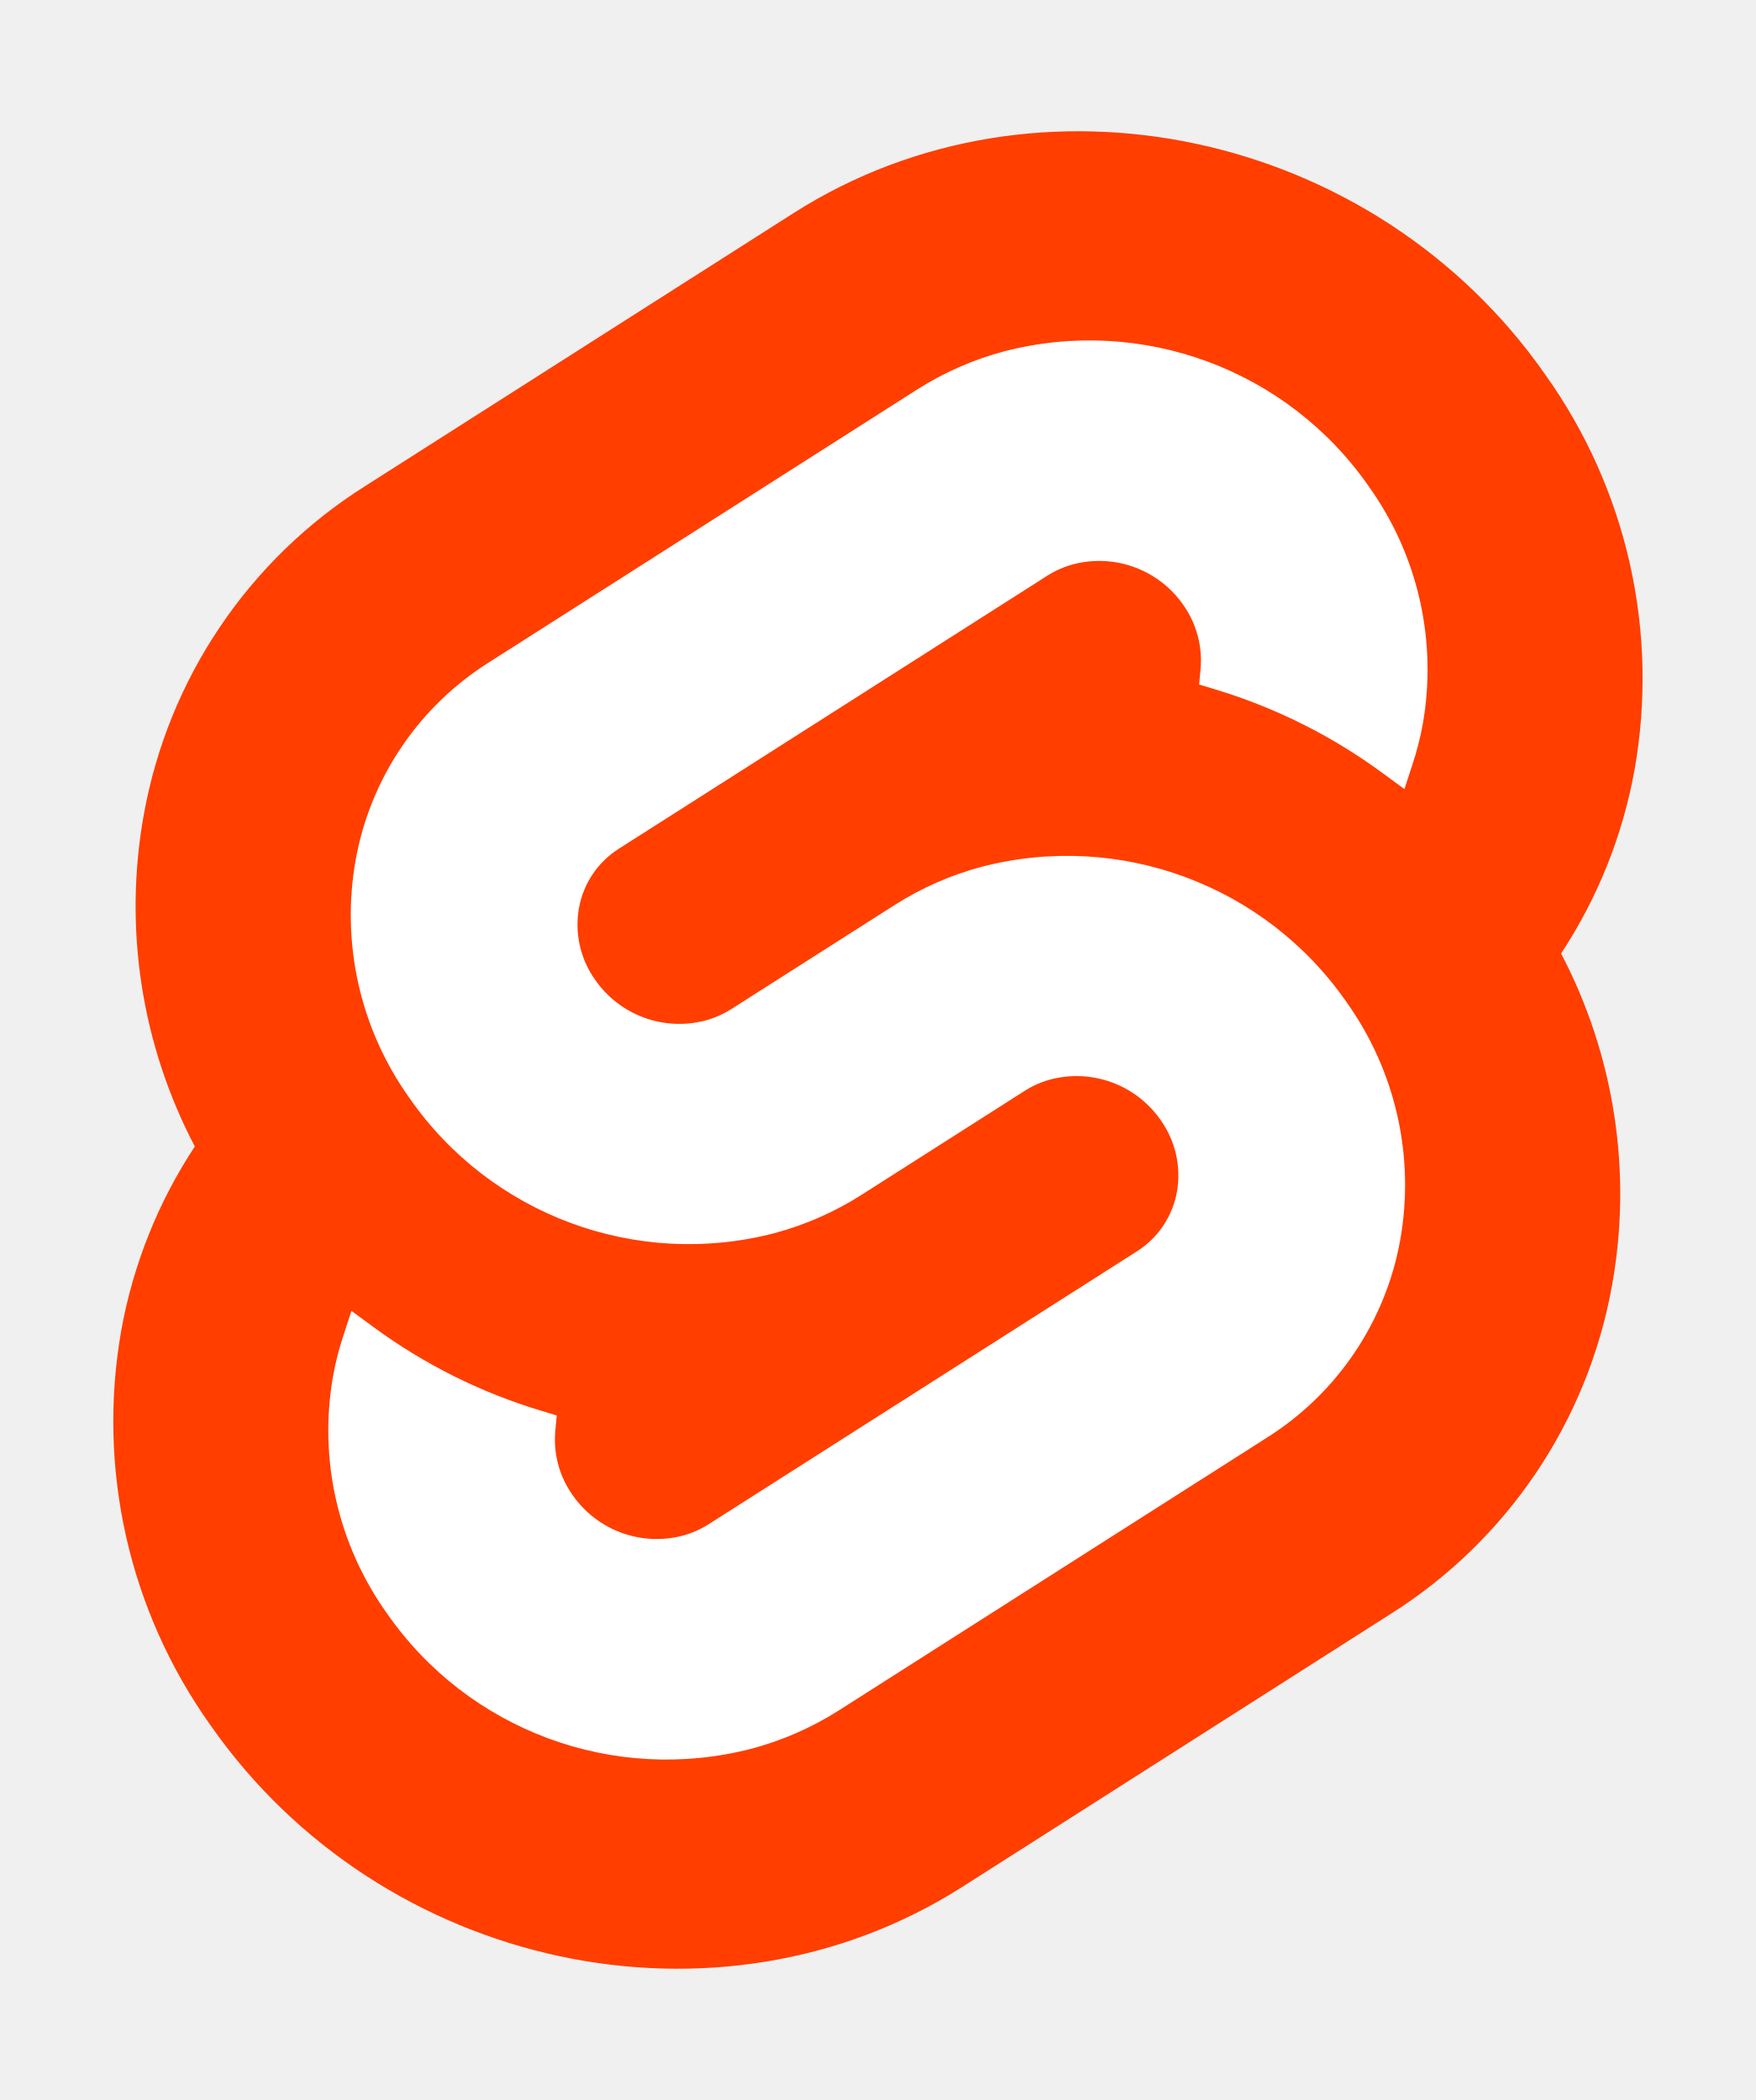
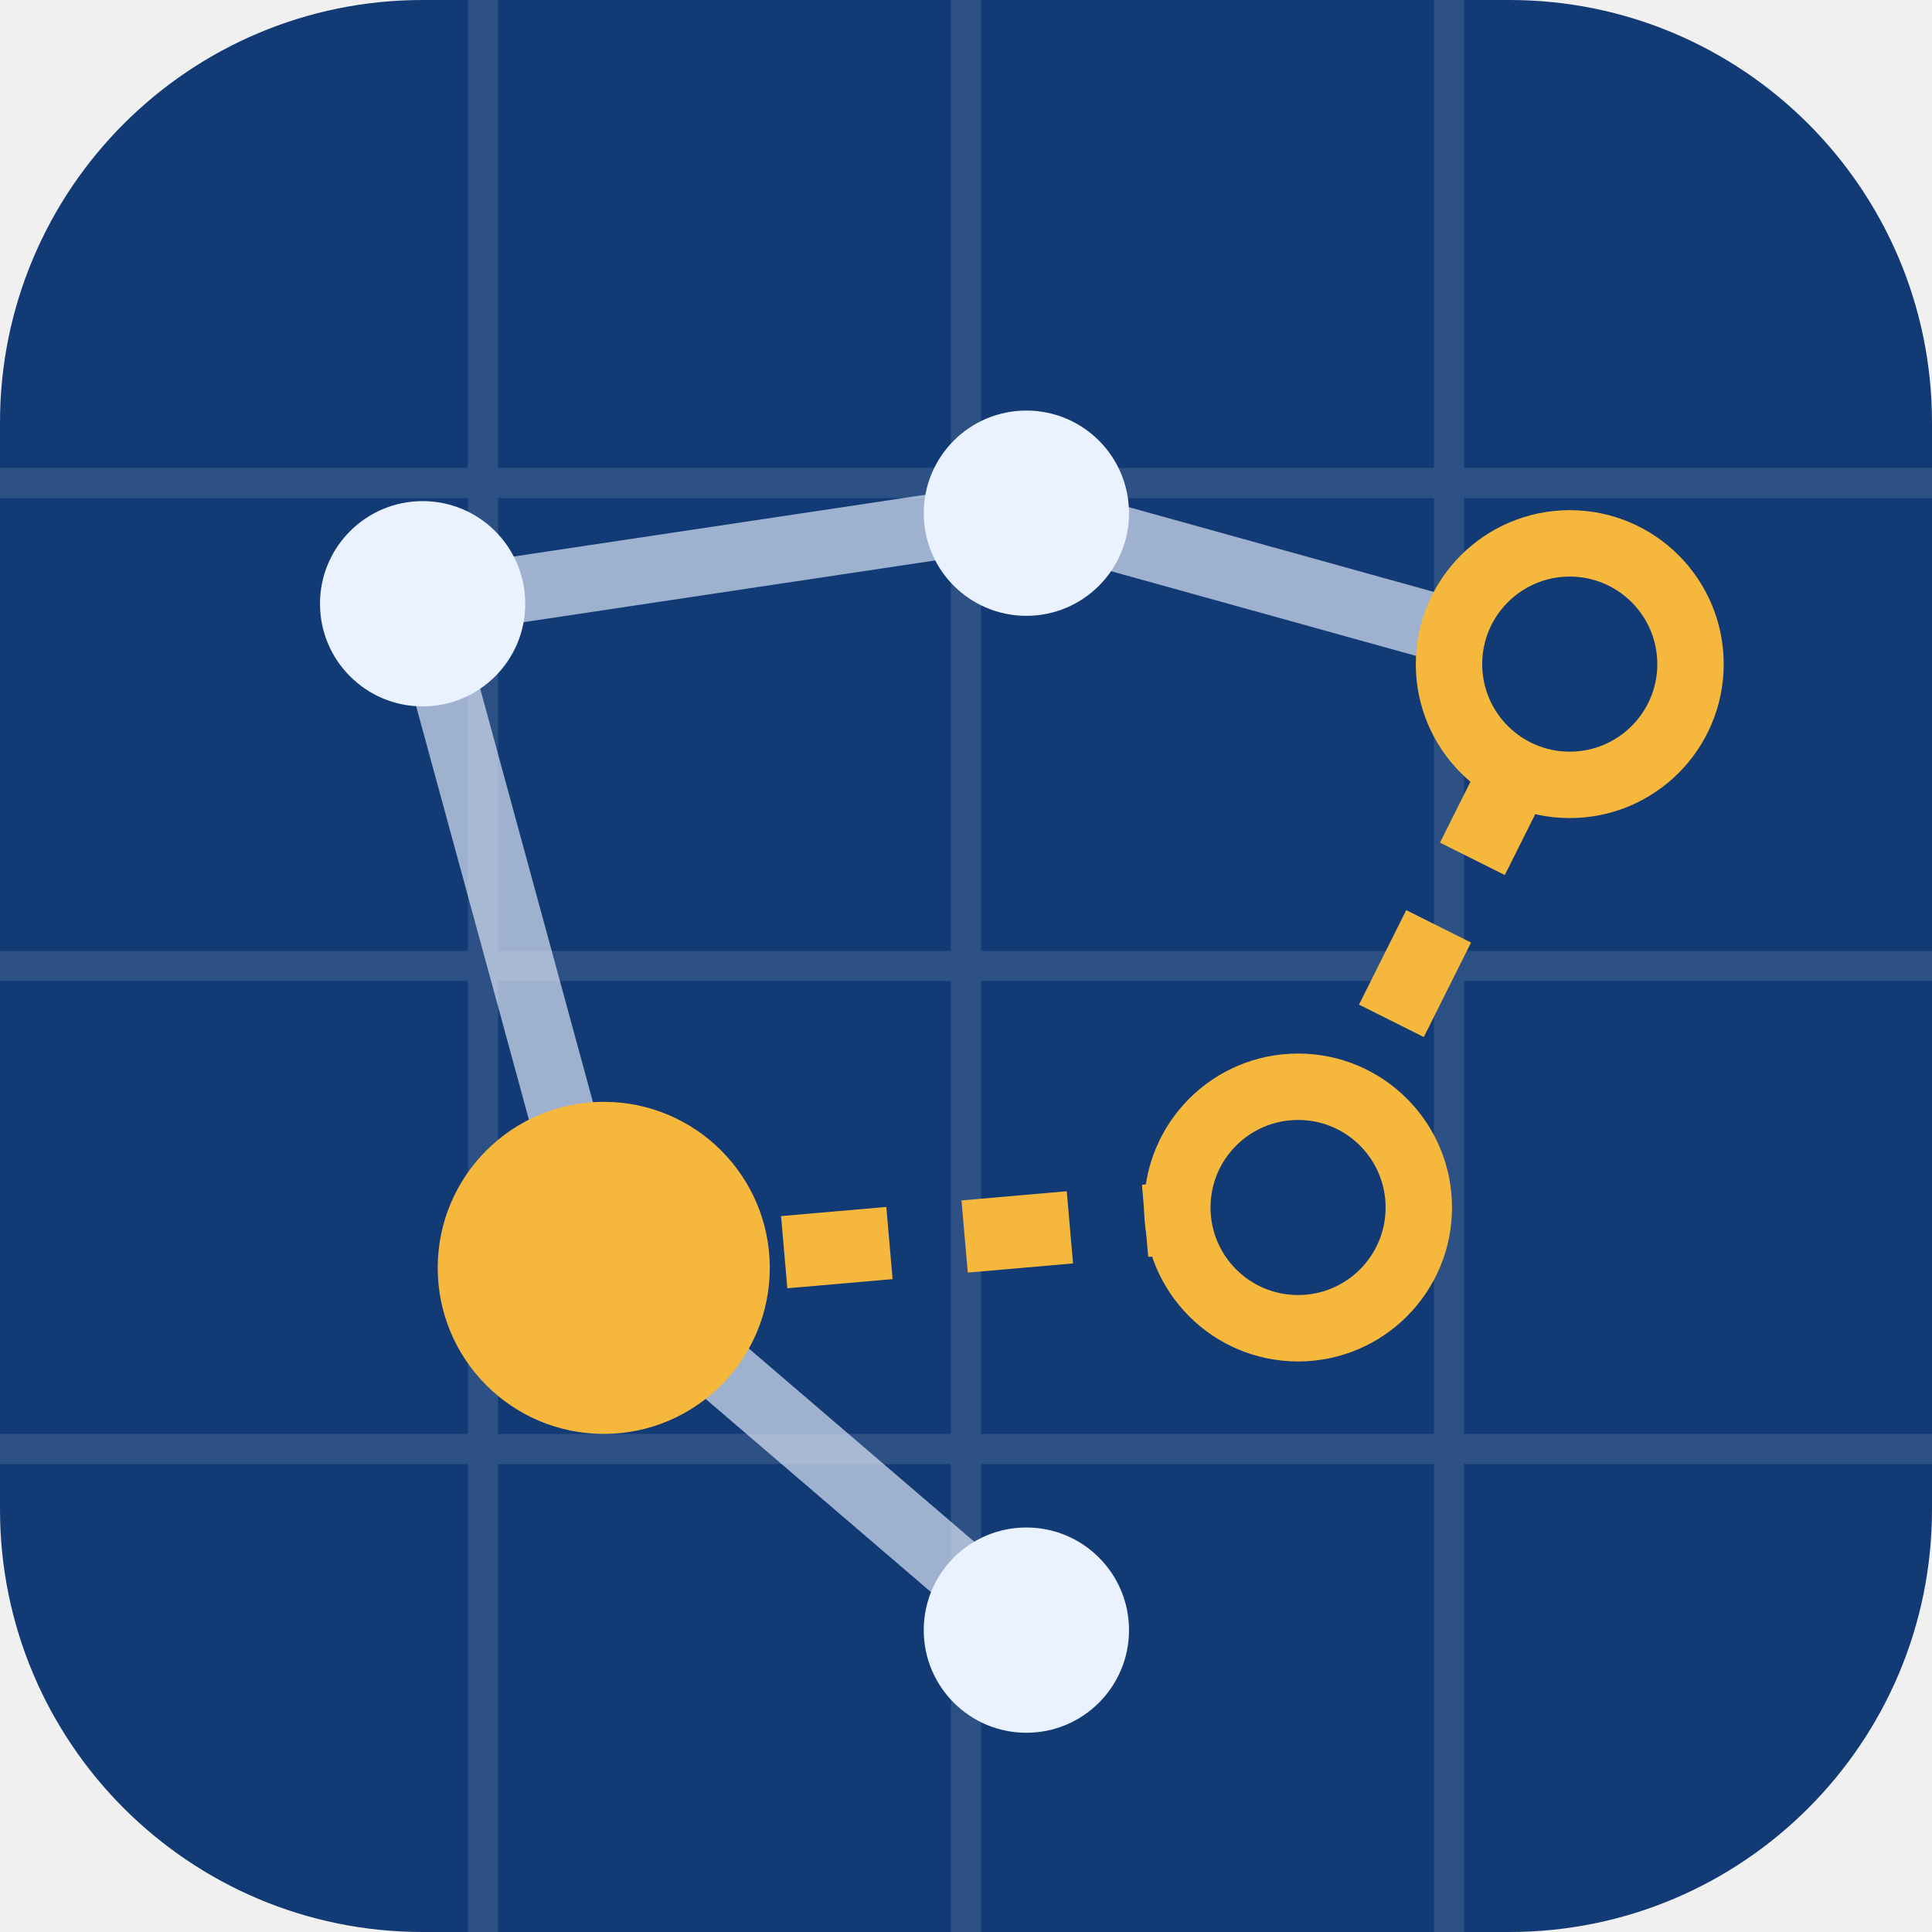
- <svg xmlns="http://www.w3.org/2000/svg" width="107" height="128" viewBox="0 0 107 128">
-   <path d="M94.157 22.819c-10.4-14.885-30.94-19.297-45.792-9.835L22.282 29.608A29.92 29.92 0 0 0 8.764 49.65a31.5 31.5 0 0 0 3.108 20.231 30 30 0 0 0-4.477 11.183 31.9 31.9 0 0 0 5.448 24.116c10.402 14.887 30.942 19.297 45.791 9.835l26.083-16.624A29.92 29.92 0 0 0 98.235 78.35a31.53 31.53 0 0 0-3.105-20.232 30 30 0 0 0 4.474-11.182 31.88 31.88 0 0 0-5.447-24.116" style="fill:#ff3e00" />
-   <path d="M45.817 106.582a20.72 20.72 0 0 1-22.237-8.243 19.17 19.17 0 0 1-3.277-14.503 18 18 0 0 1 .624-2.435l.49-1.498 1.337.981a33.6 33.6 0 0 0 10.203 5.098l.97.294-.09.968a5.85 5.85 0 0 0 1.052 3.878 6.24 6.24 0 0 0 6.695 2.485 5.8 5.8 0 0 0 1.603-.704L69.27 76.28a5.43 5.43 0 0 0 2.45-3.631 5.8 5.8 0 0 0-.987-4.371 6.24 6.24 0 0 0-6.698-2.487 5.7 5.7 0 0 0-1.6.704l-9.953 6.345a19 19 0 0 1-5.296 2.326 20.72 20.72 0 0 1-22.237-8.243 19.17 19.17 0 0 1-3.277-14.502 17.99 17.99 0 0 1 8.13-12.052l26.081-16.623a19 19 0 0 1 5.3-2.329 20.72 20.72 0 0 1 22.237 8.243 19.17 19.17 0 0 1 3.277 14.503 18 18 0 0 1-.624 2.435l-.49 1.498-1.337-.98a33.6 33.6 0 0 0-10.203-5.1l-.97-.294.09-.968a5.86 5.86 0 0 0-1.052-3.878 6.24 6.24 0 0 0-6.696-2.485 5.8 5.8 0 0 0-1.602.704L37.73 51.72a5.42 5.42 0 0 0-2.449 3.63 5.79 5.79 0 0 0 .986 4.372 6.24 6.24 0 0 0 6.698 2.486 5.8 5.8 0 0 0 1.602-.704l9.952-6.342a19 19 0 0 1 5.295-2.328 20.72 20.72 0 0 1 22.237 8.242 19.17 19.17 0 0 1 3.277 14.503 18 18 0 0 1-8.13 12.053l-26.081 16.622a19 19 0 0 1-5.3 2.328" style="fill:#fff" />
+ <svg xmlns="http://www.w3.org/2000/svg" width="64" height="64" viewBox="0 0 64 64">
+   <rect width="64" height="64" rx="14" fill="#123A75" />
+   <path d="M0 16H64M0 32H64M0 48H64M16 0V64M32 0V64M48 0V64" stroke="#FFFFFF" stroke-opacity="0.12" stroke-width="1" />
+   <path d="M20 42L14 20L34 17L52 22M20 42L34 54" fill="none" stroke="#EAF2FF" stroke-opacity="0.65" stroke-width="2.2" stroke-linejoin="round" stroke-linecap="round" />
+   <path d="M20 42L43 40L52 22" fill="none" stroke="#F5B83D" stroke-width="2.4" stroke-dasharray="3.5 2.5" stroke-linejoin="round" />
+   <circle cx="14" cy="20" r="3.4" fill="#EAF2FF" />
+   <circle cx="34" cy="17" r="3.4" fill="#EAF2FF" />
+   <circle cx="34" cy="54" r="3.4" fill="#EAF2FF" />
+   <circle cx="43" cy="40" r="4" fill="#123A75" stroke="#F5B83D" stroke-width="2.2" />
+   <circle cx="52" cy="22" r="4" fill="#123A75" stroke="#F5B83D" stroke-width="2.2" />
+   <circle cx="20" cy="42" r="5.5" fill="#F5B83D" />
</svg>
